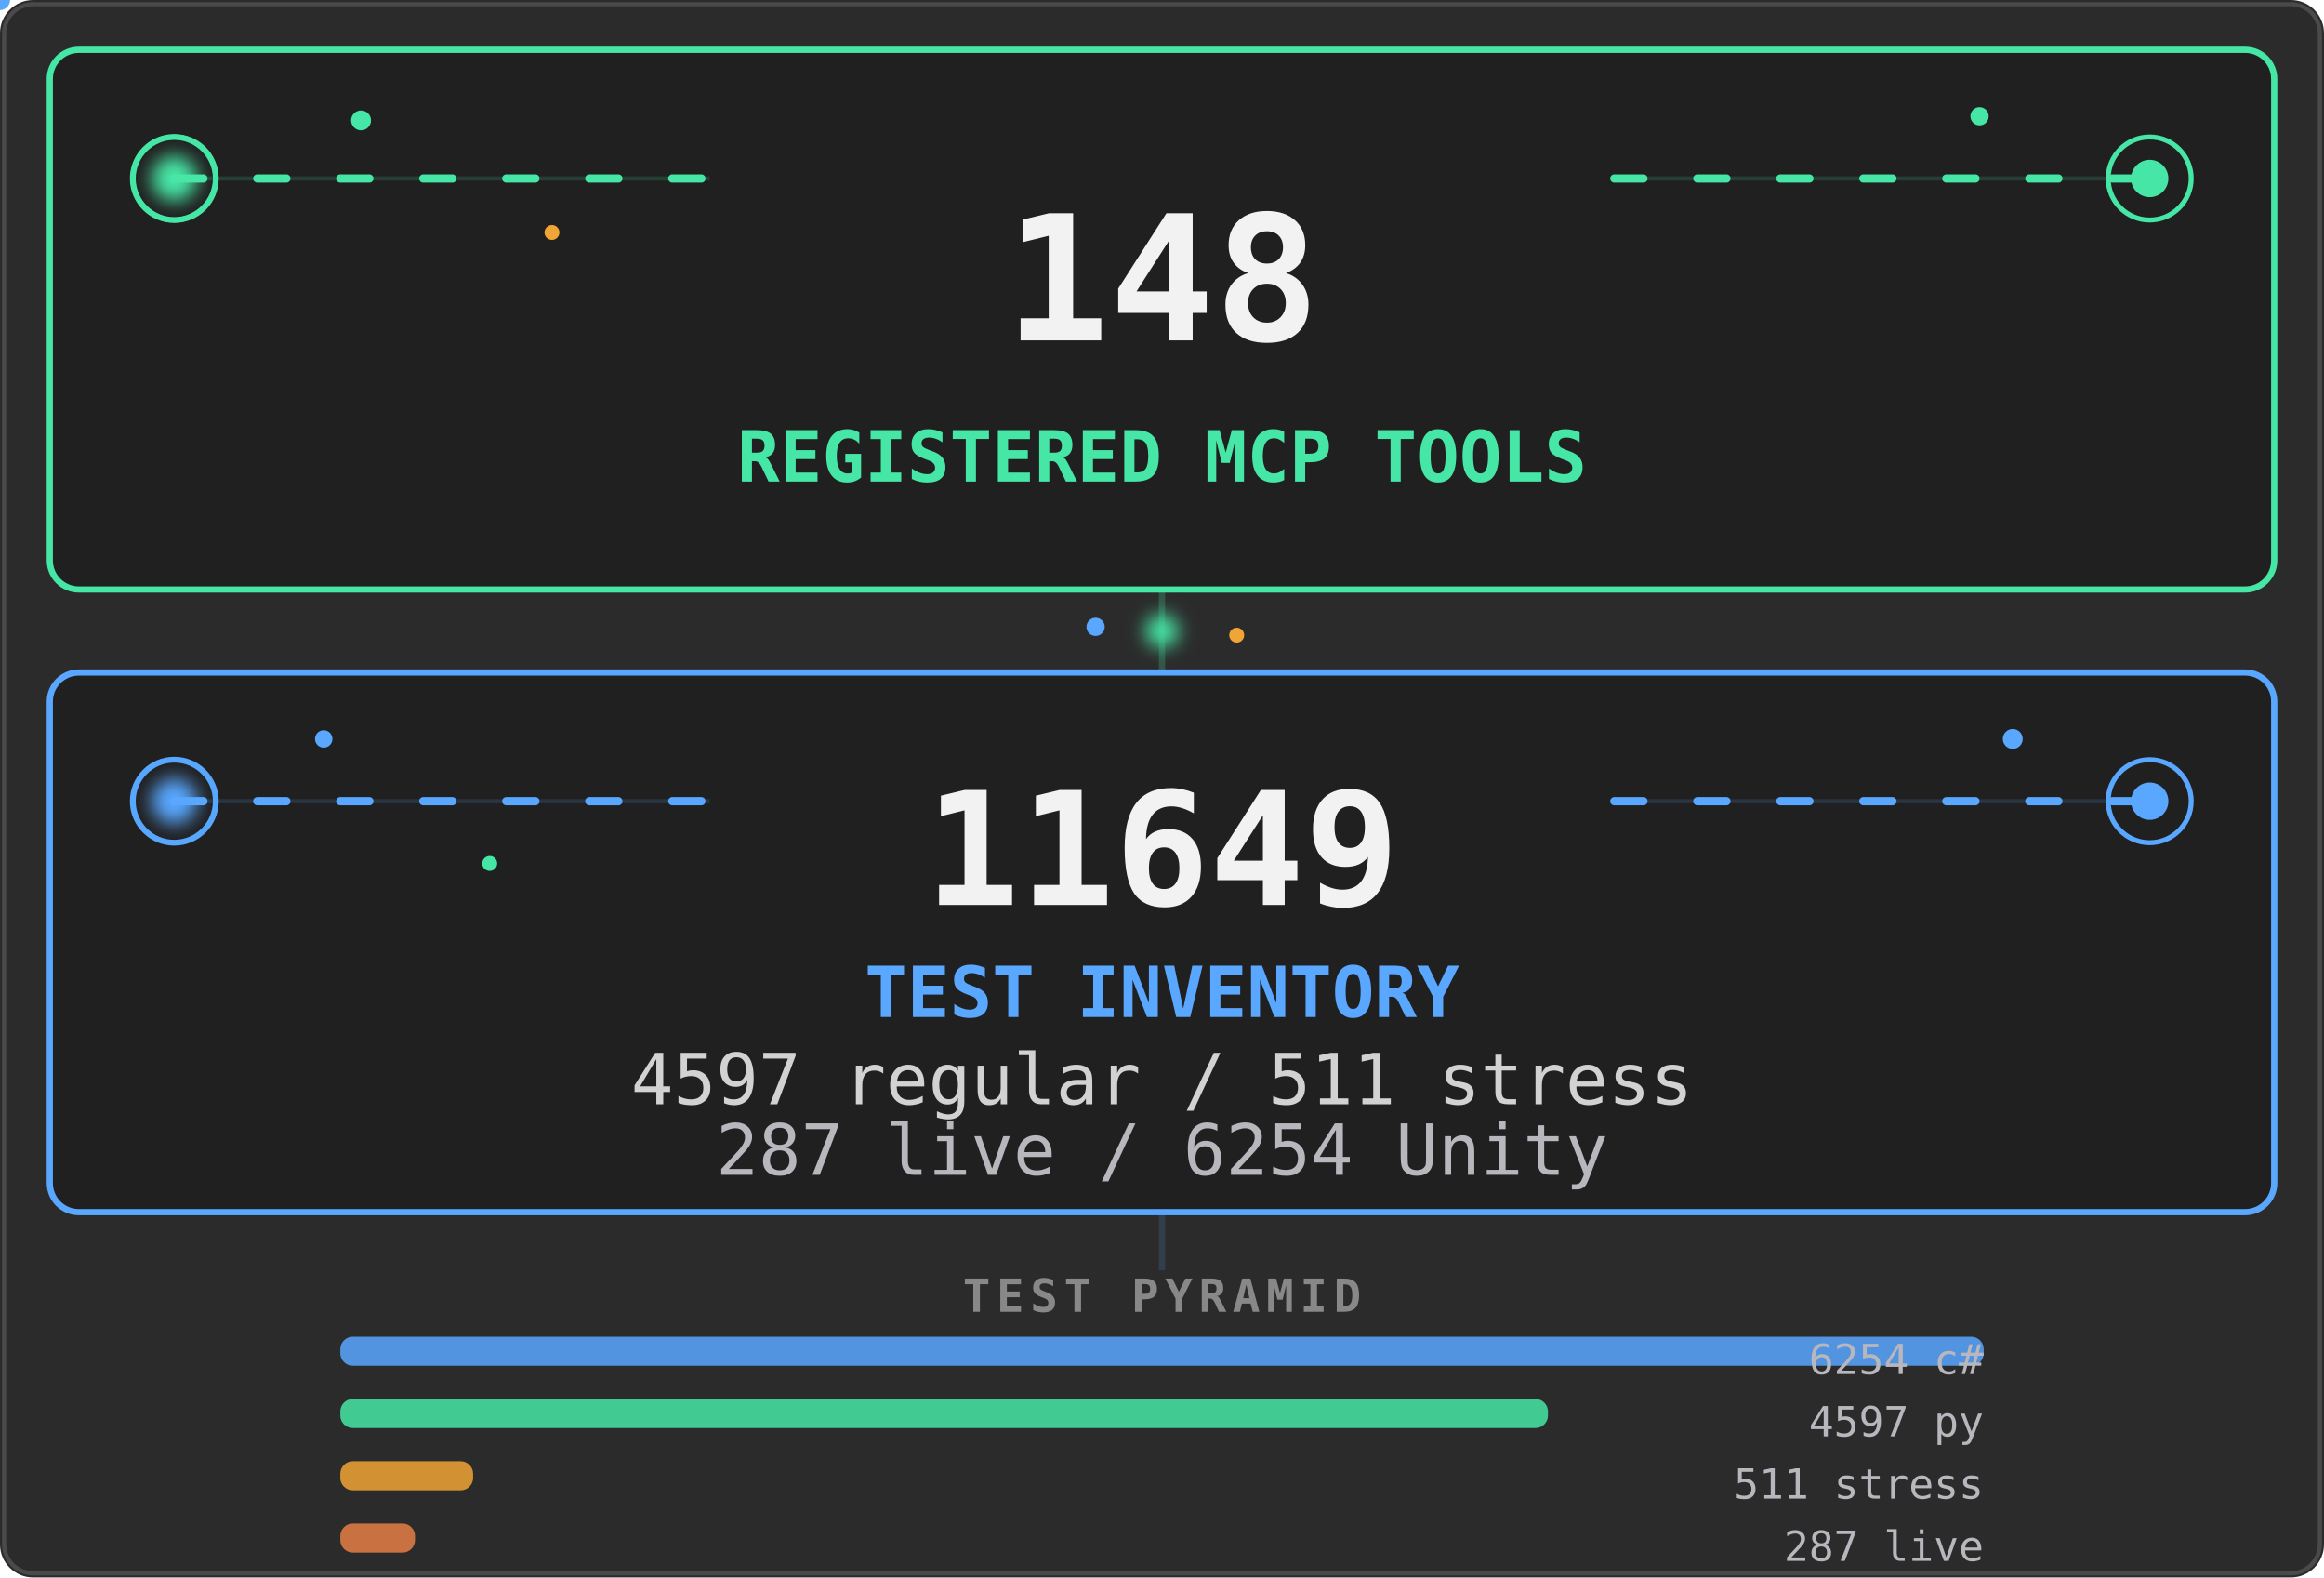
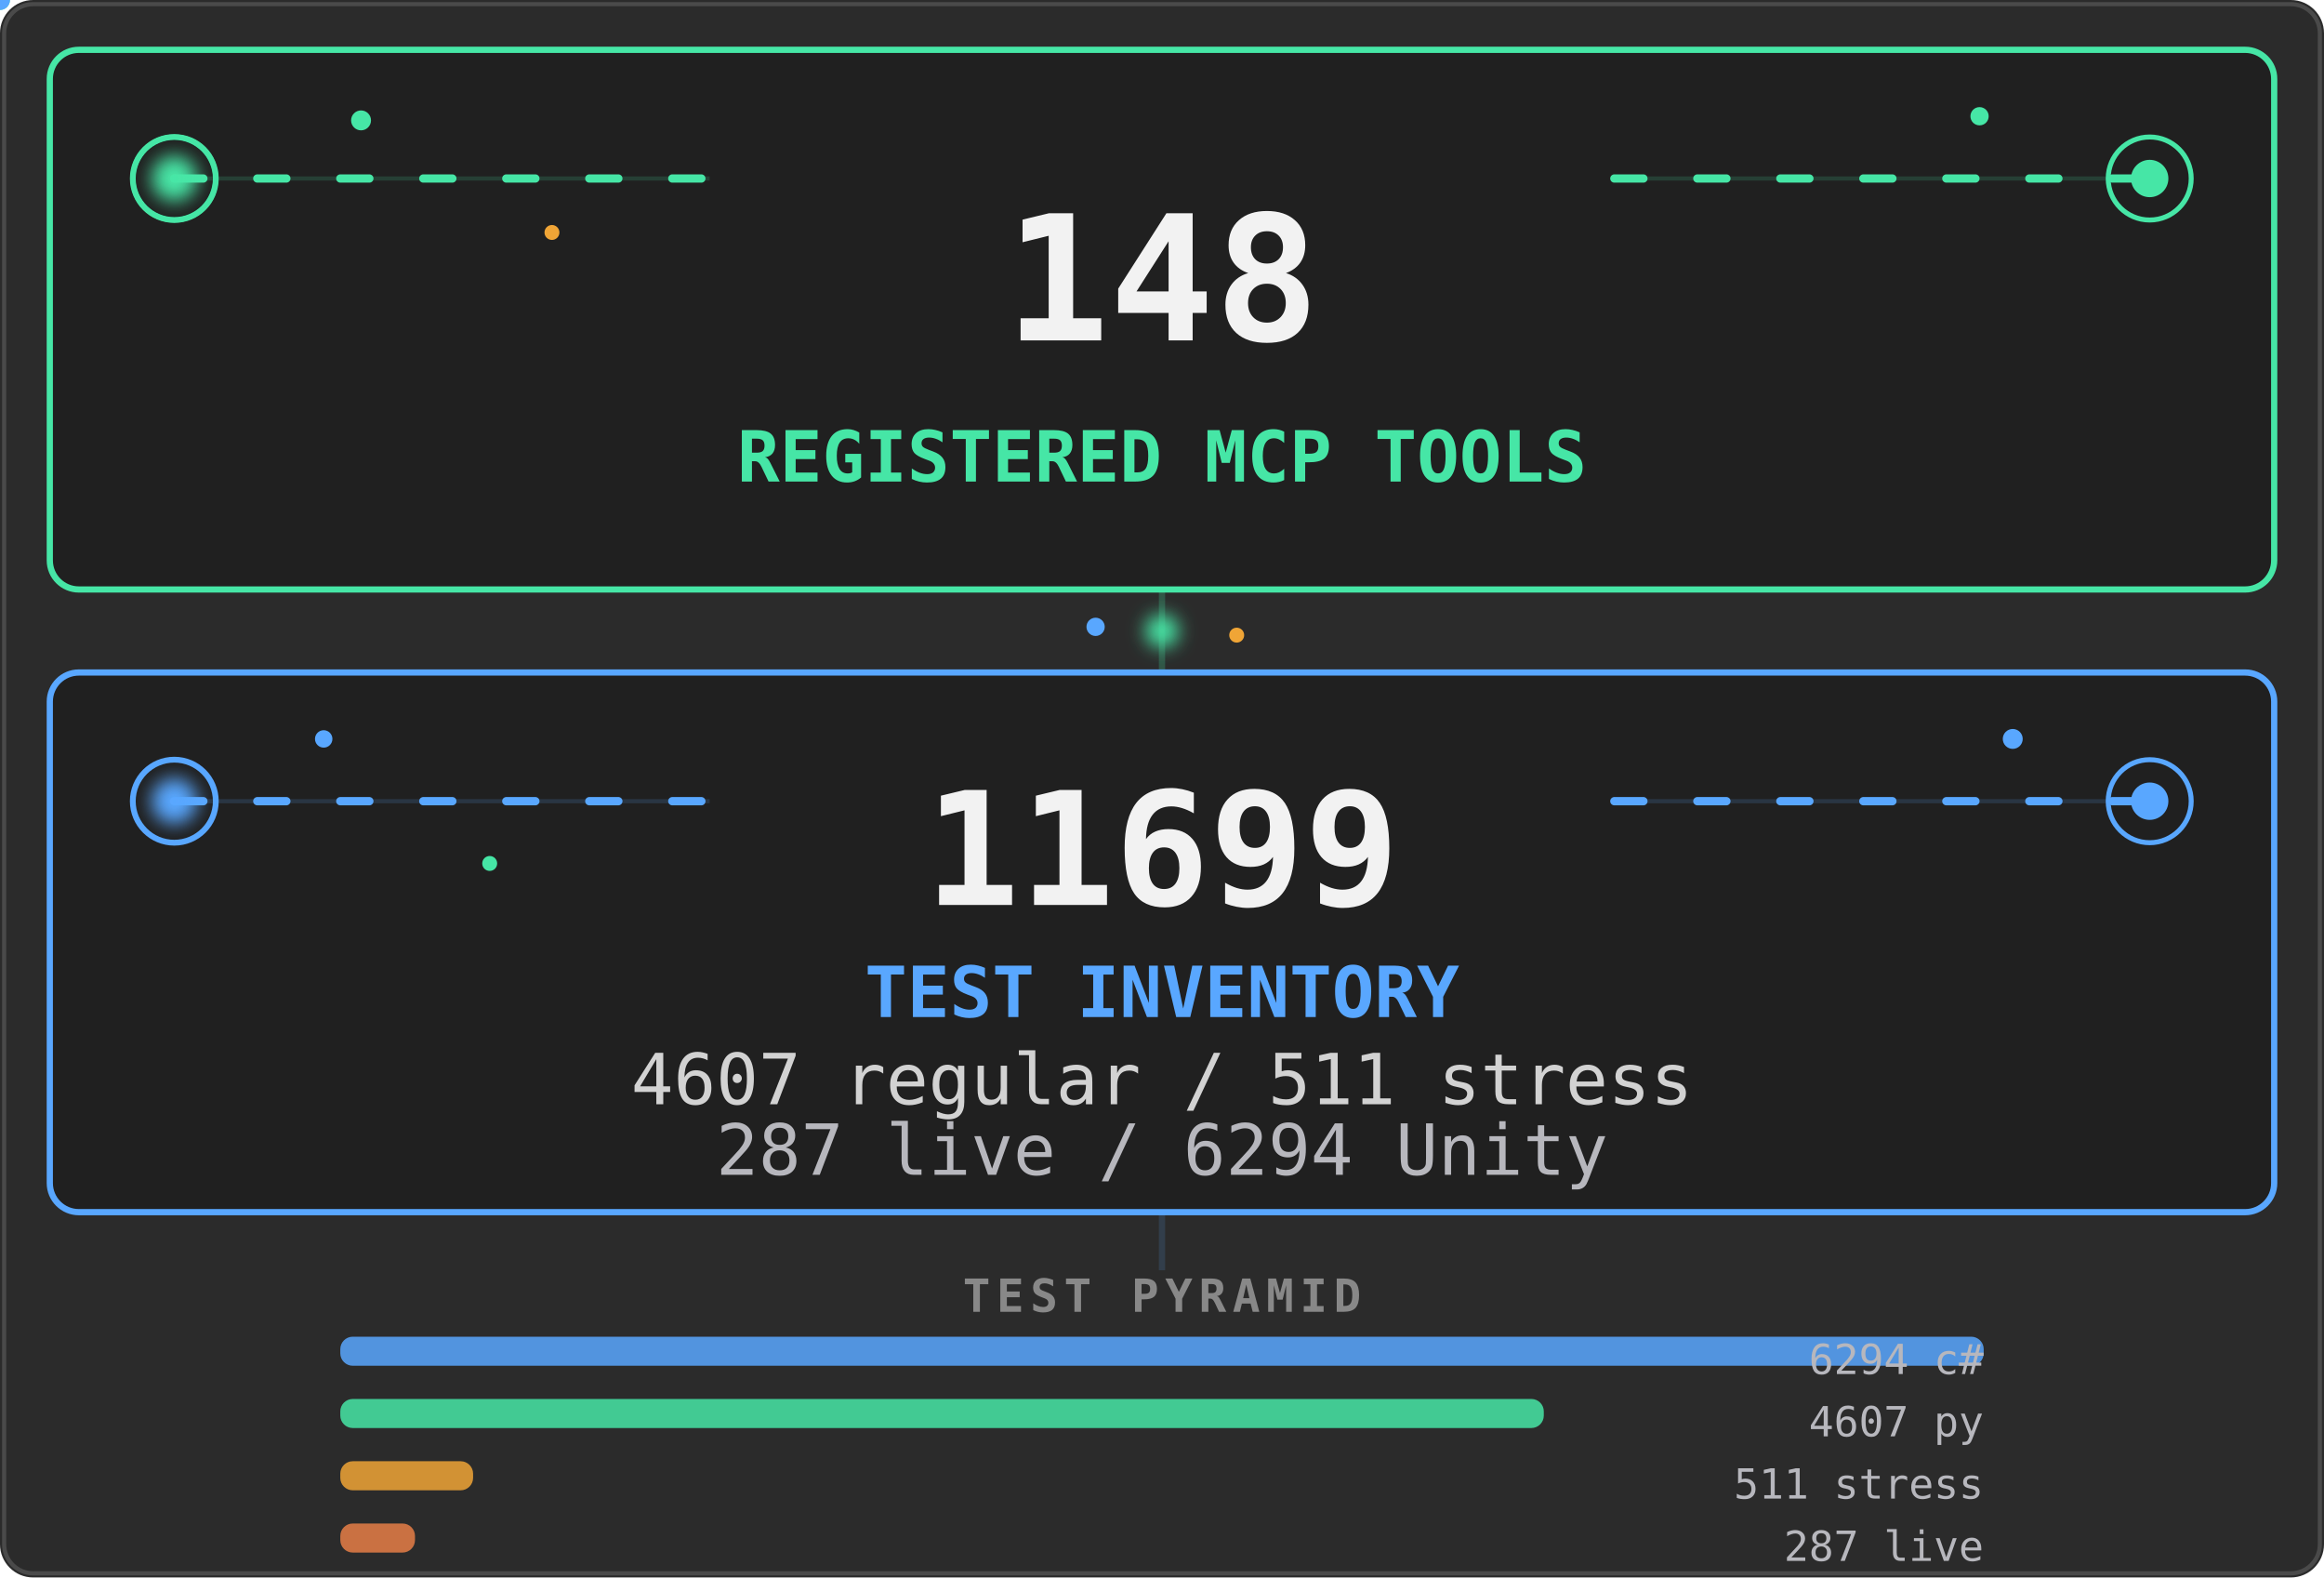
<svg xmlns="http://www.w3.org/2000/svg" viewBox="0 0 560 380" width="560" height="380" role="img" aria-labelledby="stats-title stats-desc">
  <defs>
    <filter id="stats-core-glow" x="-80%" y="-80%" width="260%" height="260%">
      <feGaussianBlur stdDeviation="2.2" />
    </filter>
    <clipPath id="stats-tools-clip">
      <rect x="12" y="12" width="536" height="130" rx="7" />
    </clipPath>
    <clipPath id="stats-tests-clip">
      <rect x="12" y="162" width="536" height="130" rx="7" />
    </clipPath>
    <linearGradient id="stats-tools-scan" x1="0" y1="0" x2="1" y2="0">
      <stop offset="0" stop-color="#46e6a6" stop-opacity="0" />
      <stop offset=".5" stop-color="#46e6a6" stop-opacity=".2" />
      <stop offset="1" stop-color="#46e6a6" stop-opacity="0" />
    </linearGradient>
    <linearGradient id="stats-tests-scan" x1="0" y1="0" x2="1" y2="0">
      <stop offset="0" stop-color="#59a7ff" stop-opacity="0" />
      <stop offset=".5" stop-color="#59a7ff" stop-opacity=".18" />
      <stop offset="1" stop-color="#59a7ff" stop-opacity="0" />
    </linearGradient>
  </defs>
  <style>
    .stats-card {
      fill: #202020;
      stroke-width: 1.5;
    }
    .stats-aura {
      transform-box: fill-box;
      transform-origin: center;
      animation: stats-aura-breathe 4.2s ease-in-out infinite;
    }
    .stats-aura-tests { animation-delay: -2.1s; }
    .stats-flow {
      fill: none;
      stroke-width: 2;
      stroke-linecap: round;
      stroke-dasharray: 7 13;
      animation: stats-flow 3.8s linear infinite;
    }
    .stats-flow-tests {
      animation-delay: -1.9s;
      animation-duration: 4.4s;
    }
    .stats-ring {
      fill: none;
      transform-box: fill-box;
      transform-origin: center;
      animation: stats-ring-life 3.2s ease-out infinite;
    }
    .stats-ring-mid { animation-delay: -1.05s; }
    .stats-ring-late { animation-delay: -2.1s; }
    .stats-ring-tests { animation-duration: 3.7s; }
    .stats-core {
      transform-box: fill-box;
      transform-origin: center;
      animation: stats-core-life 2.8s ease-in-out infinite;
    }
    .stats-core-tests {
      animation-delay: -1.4s;
      animation-duration: 3.2s;
    }
    .stats-scan {
      animation: stats-scan-yoyo 5.4s ease-in-out infinite alternate;
    }
    .stats-scan-tests {
      animation-delay: -2.7s;
      animation-duration: 6.2s;
    }
    .stats-spore {
      transform-box: fill-box;
      transform-origin: center;
      animation: stats-spore-drift 5.1s ease-in-out infinite alternate;
    }
    .stats-spore-b { animation-delay: -1.7s; animation-duration: 6.3s; }
    .stats-spore-c { animation-delay: -3.4s; animation-duration: 4.7s; }
    .stats-spore-phase-1 { animation-delay: -.6s; animation-duration: 5.5s; }
    .stats-spore-phase-2 { animation-delay: -1.3s; animation-duration: 4.8s; }
    .stats-spore-phase-3 { animation-delay: -2.2s; animation-duration: 6s; }
    .stats-spore-phase-4 { animation-delay: -3.1s; animation-duration: 5.2s; }
    .stats-spore-phase-5 { animation-delay: -4s; animation-duration: 6.6s; }
    .stats-spore-phase-6 { animation-delay: -4.8s; animation-duration: 5.8s; }
    .stats-bridge {
      transform-box: fill-box;
      transform-origin: center;
      animation: stats-bridge-life 3.6s ease-in-out infinite;
    }
    .motion-particle { pointer-events: none; }
    @keyframes stats-aura-breathe {
      0%, 100% { opacity: .07; transform: scale(.985); }
      50% { opacity: .2; transform: scale(1.015); }
    }
    @keyframes stats-flow {
      from { stroke-dashoffset: 0; }
      to { stroke-dashoffset: -40; }
    }
    @keyframes stats-ring-life {
      0% { opacity: .7; transform: scale(.45); }
      72%, 100% { opacity: 0; transform: scale(1.85); }
    }
    @keyframes stats-core-life {
      0%, 100% { opacity: .8; transform: scale(.86); }
      50% { opacity: 1; transform: scale(1.12); }
    }
    @keyframes stats-scan-yoyo {
      0% { opacity: 0; transform: translateX(-76px); }
      16%, 84% { opacity: .8; }
      100% { opacity: 0; transform: translateX(596px); }
    }
    @keyframes stats-spore-drift {
      0% { opacity: .2; transform: translate(-5px, 4px) scale(.72); }
      48% { opacity: .72; transform: translate(4px, -5px) scale(1.12); }
      100% { opacity: .3; transform: translate(9px, 3px) scale(.84); }
    }
    @keyframes stats-bridge-life {
      0%, 100% { opacity: .38; transform: scale(.82); }
      50% { opacity: 1; transform: scale(1.12); }
    }
    @media (prefers-reduced-motion: reduce) {
      .stats-aura, .stats-flow, .stats-ring, .stats-core,
      .stats-scan, .stats-spore, .stats-bridge {
        animation: none !important;
      }
      .stats-aura { opacity: .1; }
      .stats-flow { stroke-dasharray: none; opacity: .42; }
      .stats-ring { opacity: .18; }
      .stats-core { opacity: 1; }
      .stats-scan, .motion-particle { display: none; }
      .stats-spore { opacity: .3; }
      .stats-bridge { opacity: .75; }
    }
  </style>
  <rect width="560" height="380" rx="8" fill="#2b2b2b" />
  <rect x="1" y="1" width="558" height="378" rx="7" fill="none" stroke="#4a4a4a" />
  <path d="M280 142V162" stroke="#46e6a6" stroke-width="1.5" opacity=".22" />
  <circle class="stats-bridge" cx="280" cy="152" r="4" fill="#46e6a6" filter="url(#stats-core-glow)" />
  <circle class="stats-spore stats-spore-b stats-spore-phase-1" cx="264" cy="151" r="2.2" fill="#59a7ff" />
  <circle class="stats-spore stats-spore-c stats-spore-phase-2" cx="298" cy="153" r="1.8" fill="#f0a536" />
  <rect class="stats-aura" x="12" y="12" width="536" height="130" rx="7" fill="#46e6a6" />
  <rect class="stats-card" x="12" y="12" width="536" height="130" rx="7" stroke="#46e6a6" />
  <g clip-path="url(#stats-tools-clip)">
    <rect class="stats-scan" x="-70" y="12" width="74" height="130" fill="url(#stats-tools-scan)" />
  </g>
  <path d="M42 43H171M389 43H518" stroke="#46e6a6" opacity=".16" />
  <path class="stats-flow" d="M42 43H171M389 43H518" stroke="#46e6a6" />
  <g aria-hidden="true">
    <circle class="stats-ring" cx="42" cy="43" r="10" stroke="#46e6a6" stroke-width="1.4" />
    <circle class="stats-ring stats-ring-mid" cx="42" cy="43" r="10" stroke="#46e6a6" stroke-width="1.2" />
    <circle class="stats-ring stats-ring-late" cx="518" cy="43" r="10" stroke="#46e6a6" stroke-width="1.2" />
    <circle class="stats-core" cx="42" cy="43" r="5.5" fill="#46e6a6" filter="url(#stats-core-glow)" />
    <circle class="stats-core" cx="518" cy="43" r="4.5" fill="#46e6a6" />
    <circle class="stats-spore" cx="87" cy="29" r="2.4" fill="#46e6a6" />
    <circle class="stats-spore stats-spore-b stats-spore-phase-3" cx="133" cy="56" r="1.8" fill="#f0a536" />
    <circle class="stats-spore stats-spore-c stats-spore-phase-4" cx="477" cy="28" r="2.2" fill="#46e6a6" />
    <g class="motion-particle">
      <circle r="2.4" fill="#46e6a6">
        <animateMotion dur="4.8s" begin="-1.3s" repeatCount="indefinite" path="M42 43H171" />
        <animate attributeName="opacity" values="0;.9;.9;0" dur="4.8s" begin="-1.3s" repeatCount="indefinite" />
      </circle>
    </g>
    <g class="motion-particle">
      <circle r="2" fill="#46e6a6">
        <animateMotion dur="5.6s" begin="-4.1s" repeatCount="indefinite" path="M389 43H518" />
        <animate attributeName="opacity" values="0;.75;.75;0" dur="5.6s" begin="-4.1s" repeatCount="indefinite" />
      </circle>
    </g>
  </g>
  <g font-family="ui-monospace, SFMono-Regular, Menlo, Consolas, monospace">
    <text x="280" y="82" text-anchor="middle" fill="#f2f2f2" font-size="42" data-biome-marker="TOOLS" font-weight="700" data-mobile-critical="true">148</text>
    <text x="280" y="116" text-anchor="middle" fill="#46e6a6" font-size="17" font-weight="700" data-mobile-critical="true">REGISTERED MCP TOOLS</text>
  </g>
  <rect class="stats-aura stats-aura-tests" x="12" y="162" width="536" height="130" rx="7" fill="#59a7ff" />
  <rect class="stats-card stats-card-tests" x="12" y="162" width="536" height="130" rx="7" stroke="#59a7ff" />
  <g clip-path="url(#stats-tests-clip)">
    <rect class="stats-scan stats-scan-tests" x="-70" y="162" width="74" height="130" fill="url(#stats-tests-scan)" />
  </g>
  <path d="M42 193H171M389 193H518" stroke="#59a7ff" opacity=".16" />
  <path class="stats-flow stats-flow-tests" d="M42 193H171M389 193H518" stroke="#59a7ff" />
  <g aria-hidden="true">
    <circle class="stats-ring stats-ring-tests" cx="42" cy="193" r="10" stroke="#59a7ff" stroke-width="1.4" />
    <circle class="stats-ring stats-ring-mid stats-ring-tests" cx="518" cy="193" r="10" stroke="#59a7ff" stroke-width="1.2" />
    <circle class="stats-core stats-core-tests" cx="42" cy="193" r="5.5" fill="#59a7ff" filter="url(#stats-core-glow)" />
    <circle class="stats-core stats-core-tests" cx="518" cy="193" r="4.5" fill="#59a7ff" />
    <circle class="stats-spore stats-spore-c stats-spore-phase-5" cx="78" cy="178" r="2.1" fill="#59a7ff" />
    <circle class="stats-spore stats-spore-phase-6" cx="118" cy="208" r="1.8" fill="#46e6a6" />
    <circle class="stats-spore stats-spore-b stats-spore-phase-2" cx="485" cy="178" r="2.4" fill="#59a7ff" />
    <g class="motion-particle">
      <circle r="2.4" fill="#59a7ff">
        <animateMotion dur="5.2s" begin="-3.7s" repeatCount="indefinite" path="M42 193H171" />
        <animate attributeName="opacity" values="0;.9;.9;0" dur="5.2s" begin="-3.7s" repeatCount="indefinite" />
      </circle>
    </g>
    <g class="motion-particle">
      <circle r="2" fill="#59a7ff">
        <animateMotion dur="4.6s" begin="-.8s" repeatCount="indefinite" path="M389 193H518" />
        <animate attributeName="opacity" values="0;.75;.75;0" dur="4.6s" begin="-.8s" repeatCount="indefinite" />
      </circle>
    </g>
  </g>
  <g font-family="ui-monospace, SFMono-Regular, Menlo, Consolas, monospace">
-     <text x="280" y="218" text-anchor="middle" fill="#f2f2f2" font-size="38" data-biome-marker="TESTS" font-weight="700" data-mobile-critical="true">11649</text>
+     <text x="280" y="218" text-anchor="middle" fill="#f2f2f2" font-size="38" data-biome-marker="TESTS" font-weight="700" data-mobile-critical="true">11699</text>
    <text x="280" y="245" text-anchor="middle" fill="#59a7ff" font-size="17" font-weight="700" data-mobile-critical="true">TEST INVENTORY</text>
-     <text x="280" y="266" text-anchor="middle" fill="#d2d2d2" font-size="17" data-biome-marker="BREAKDOWN_PRIMARY" data-mobile-critical="true">4597 regular / 511 stress</text>
-     <text x="280" y="283" text-anchor="middle" fill="#b7b7bd" font-size="17" data-biome-marker="BREAKDOWN_SECONDARY" data-mobile-critical="true">287 live / 6254 Unity</text>
+     <text x="280" y="266" text-anchor="middle" fill="#d2d2d2" font-size="17" data-biome-marker="BREAKDOWN_PRIMARY" data-mobile-critical="true">4607 regular / 511 stress</text>
+     <text x="280" y="283" text-anchor="middle" fill="#b7b7bd" font-size="17" data-biome-marker="BREAKDOWN_SECONDARY" data-mobile-critical="true">287 live / 6294 Unity</text>
  </g>
  <path d="M280 292V306" stroke="#59a7ff" stroke-width="1.5" opacity=".15" />
  <g font-family="ui-monospace, SFMono-Regular, Menlo, Consolas, monospace">
    <text x="280" y="316" text-anchor="middle" fill="#888" font-size="11" font-weight="600" letter-spacing="1.5">TEST PYRAMID</text>
    <rect data-biome-bar="CS" x="82" y="322" height="7" width="396" rx="3" fill="#59a7ff" opacity=".85" />
-     <text data-biome-bar-label="CS" x="478" y="331" text-anchor="end" fill="#b7b7bd" font-size="10">6254 c#</text>
-     <rect data-biome-bar="PY" x="82" y="337" height="7" width="291" rx="3" fill="#46e6a6" opacity=".85" />
-     <text data-biome-bar-label="PY" x="478" y="346" text-anchor="end" fill="#b7b7bd" font-size="10">4597 py</text>
+     <text data-biome-bar-label="CS" x="478" y="331" text-anchor="end" fill="#b7b7bd" font-size="10">6294 c#</text>
+     <rect data-biome-bar="PY" x="82" y="337" height="7" width="290" rx="3" fill="#46e6a6" opacity=".85" />
+     <text data-biome-bar-label="PY" x="478" y="346" text-anchor="end" fill="#b7b7bd" font-size="10">4607 py</text>
    <rect data-biome-bar="STRESS" x="82" y="352" height="7" width="32" rx="3" fill="#f0a536" opacity=".85" />
    <text data-biome-bar-label="STRESS" x="478" y="361" text-anchor="end" fill="#b7b7bd" font-size="10">511 stress</text>
    <rect data-biome-bar="LIVE" x="82" y="367" height="7" width="18" rx="3" fill="#e67e46" opacity=".85" />
    <text data-biome-bar-label="LIVE" x="478" y="376" text-anchor="end" fill="#b7b7bd" font-size="10">287 live</text>
  </g>
</svg>
